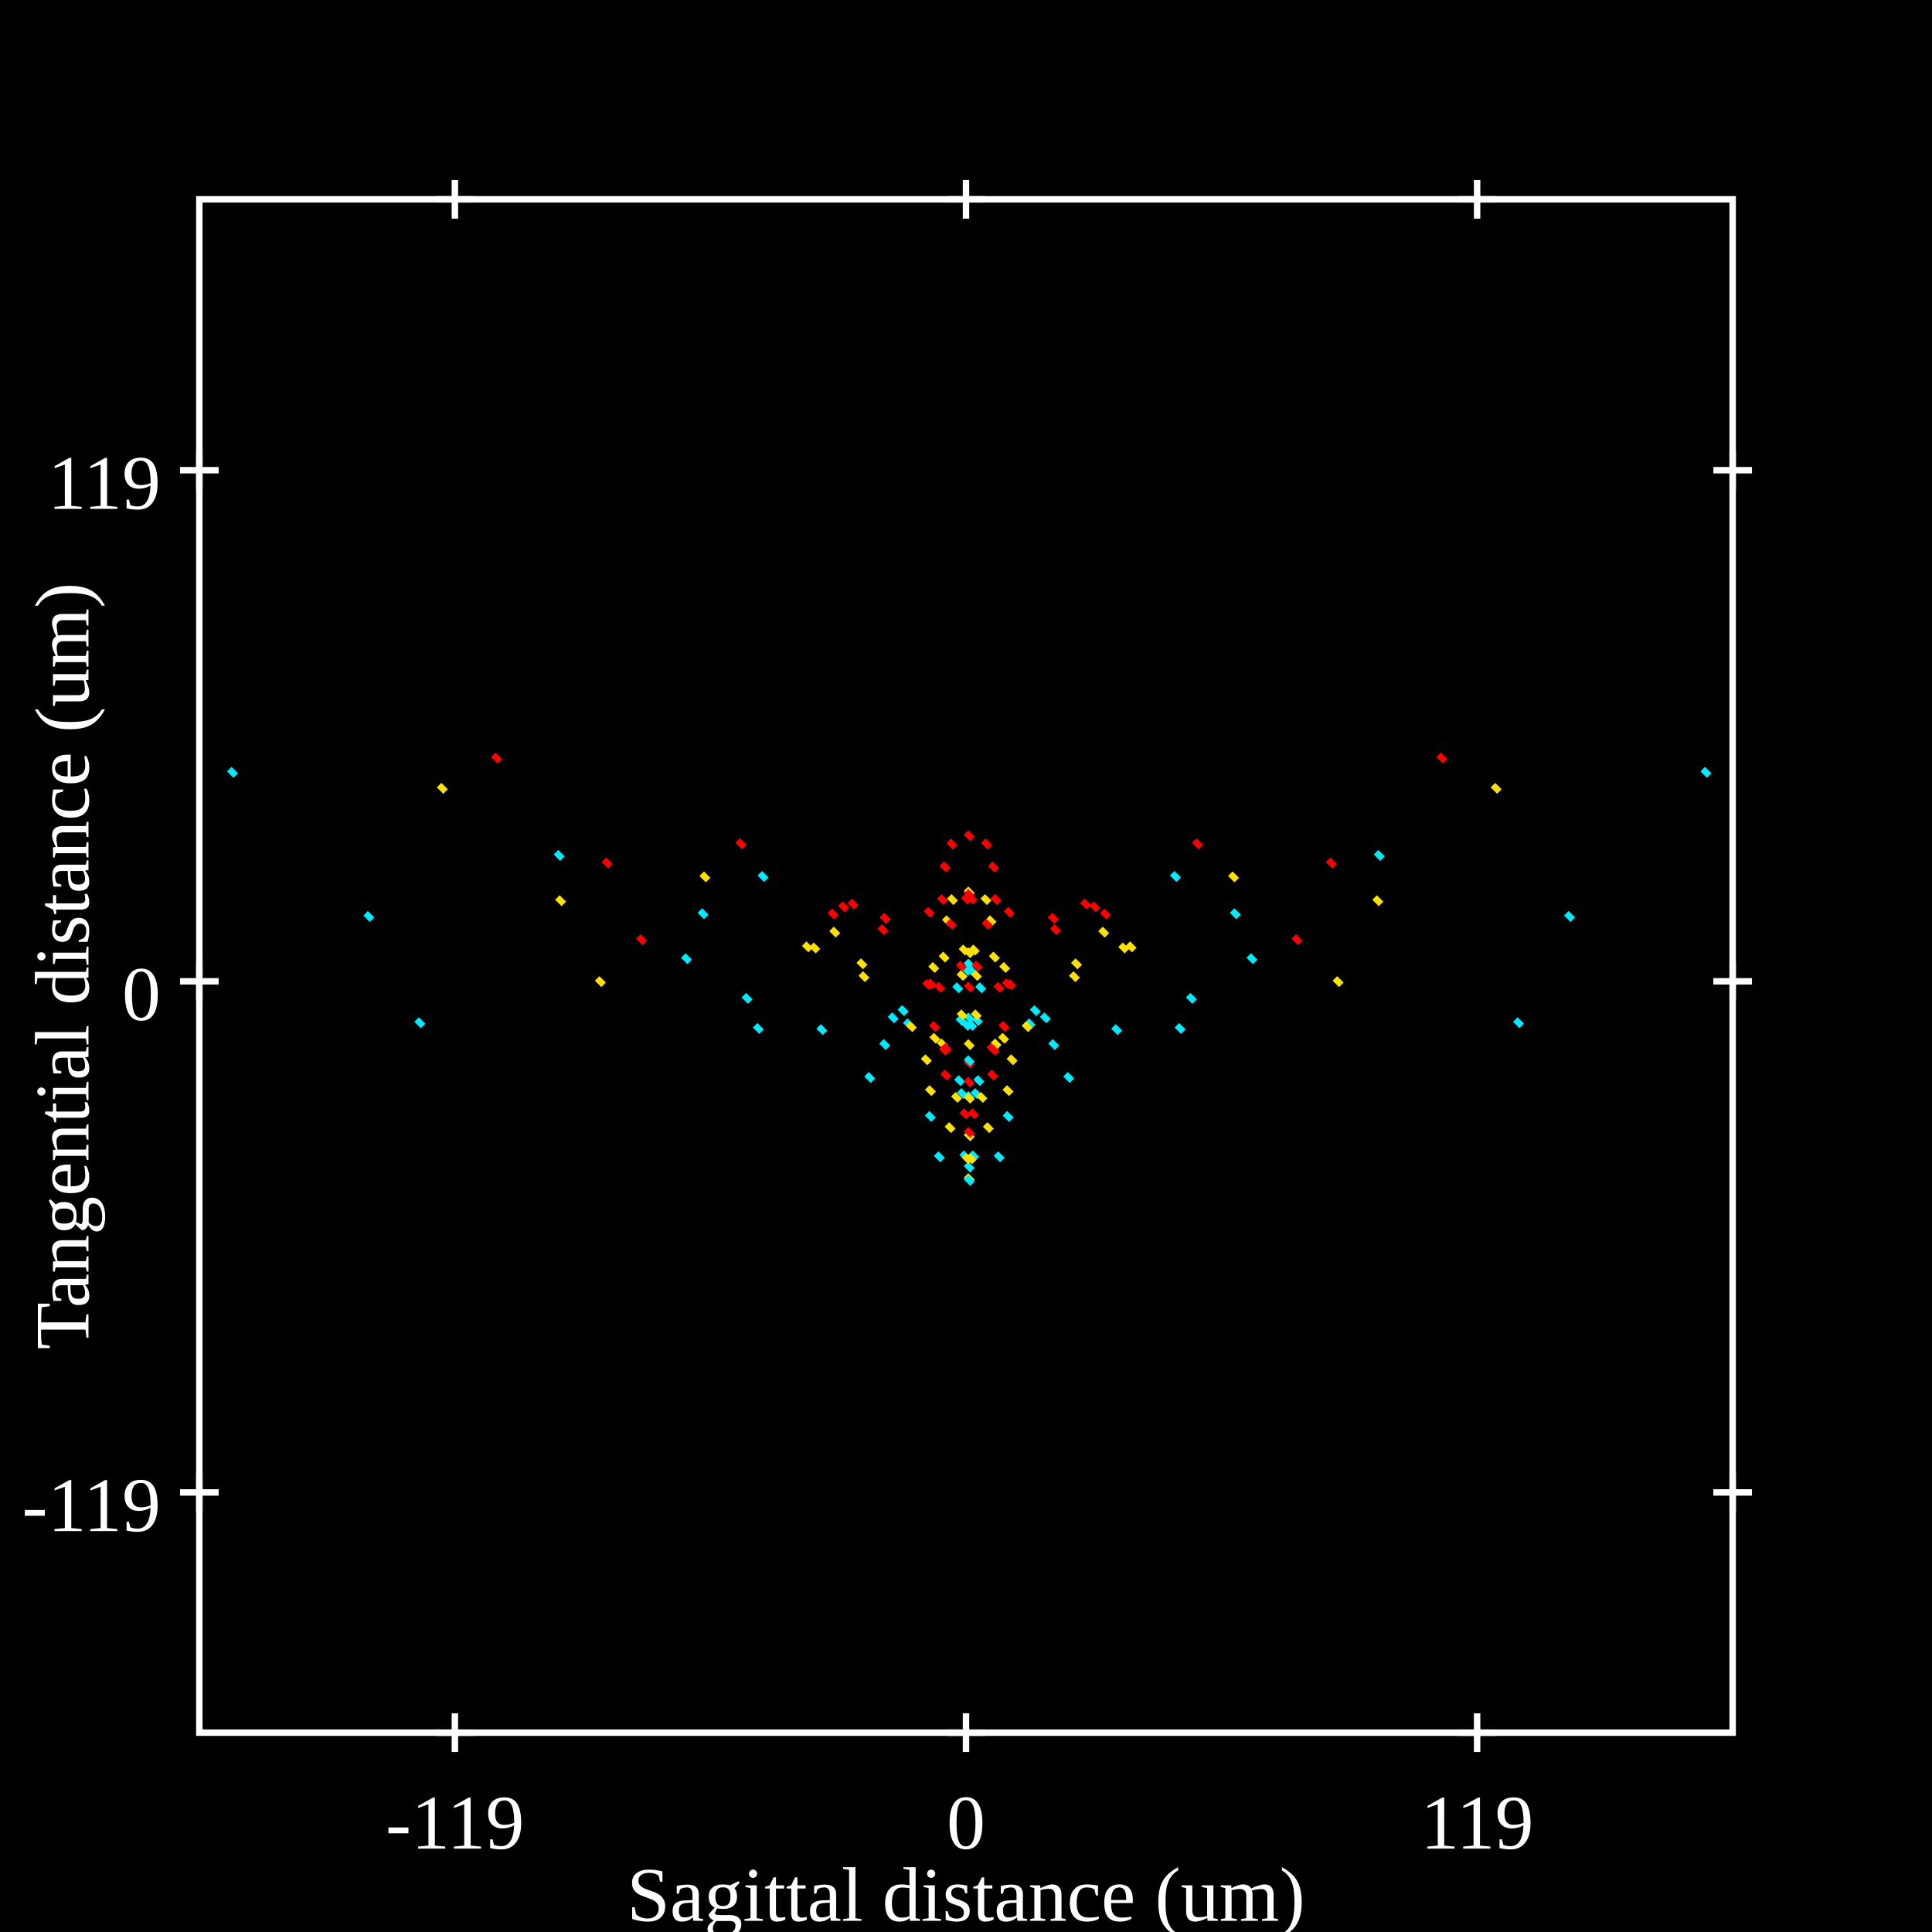
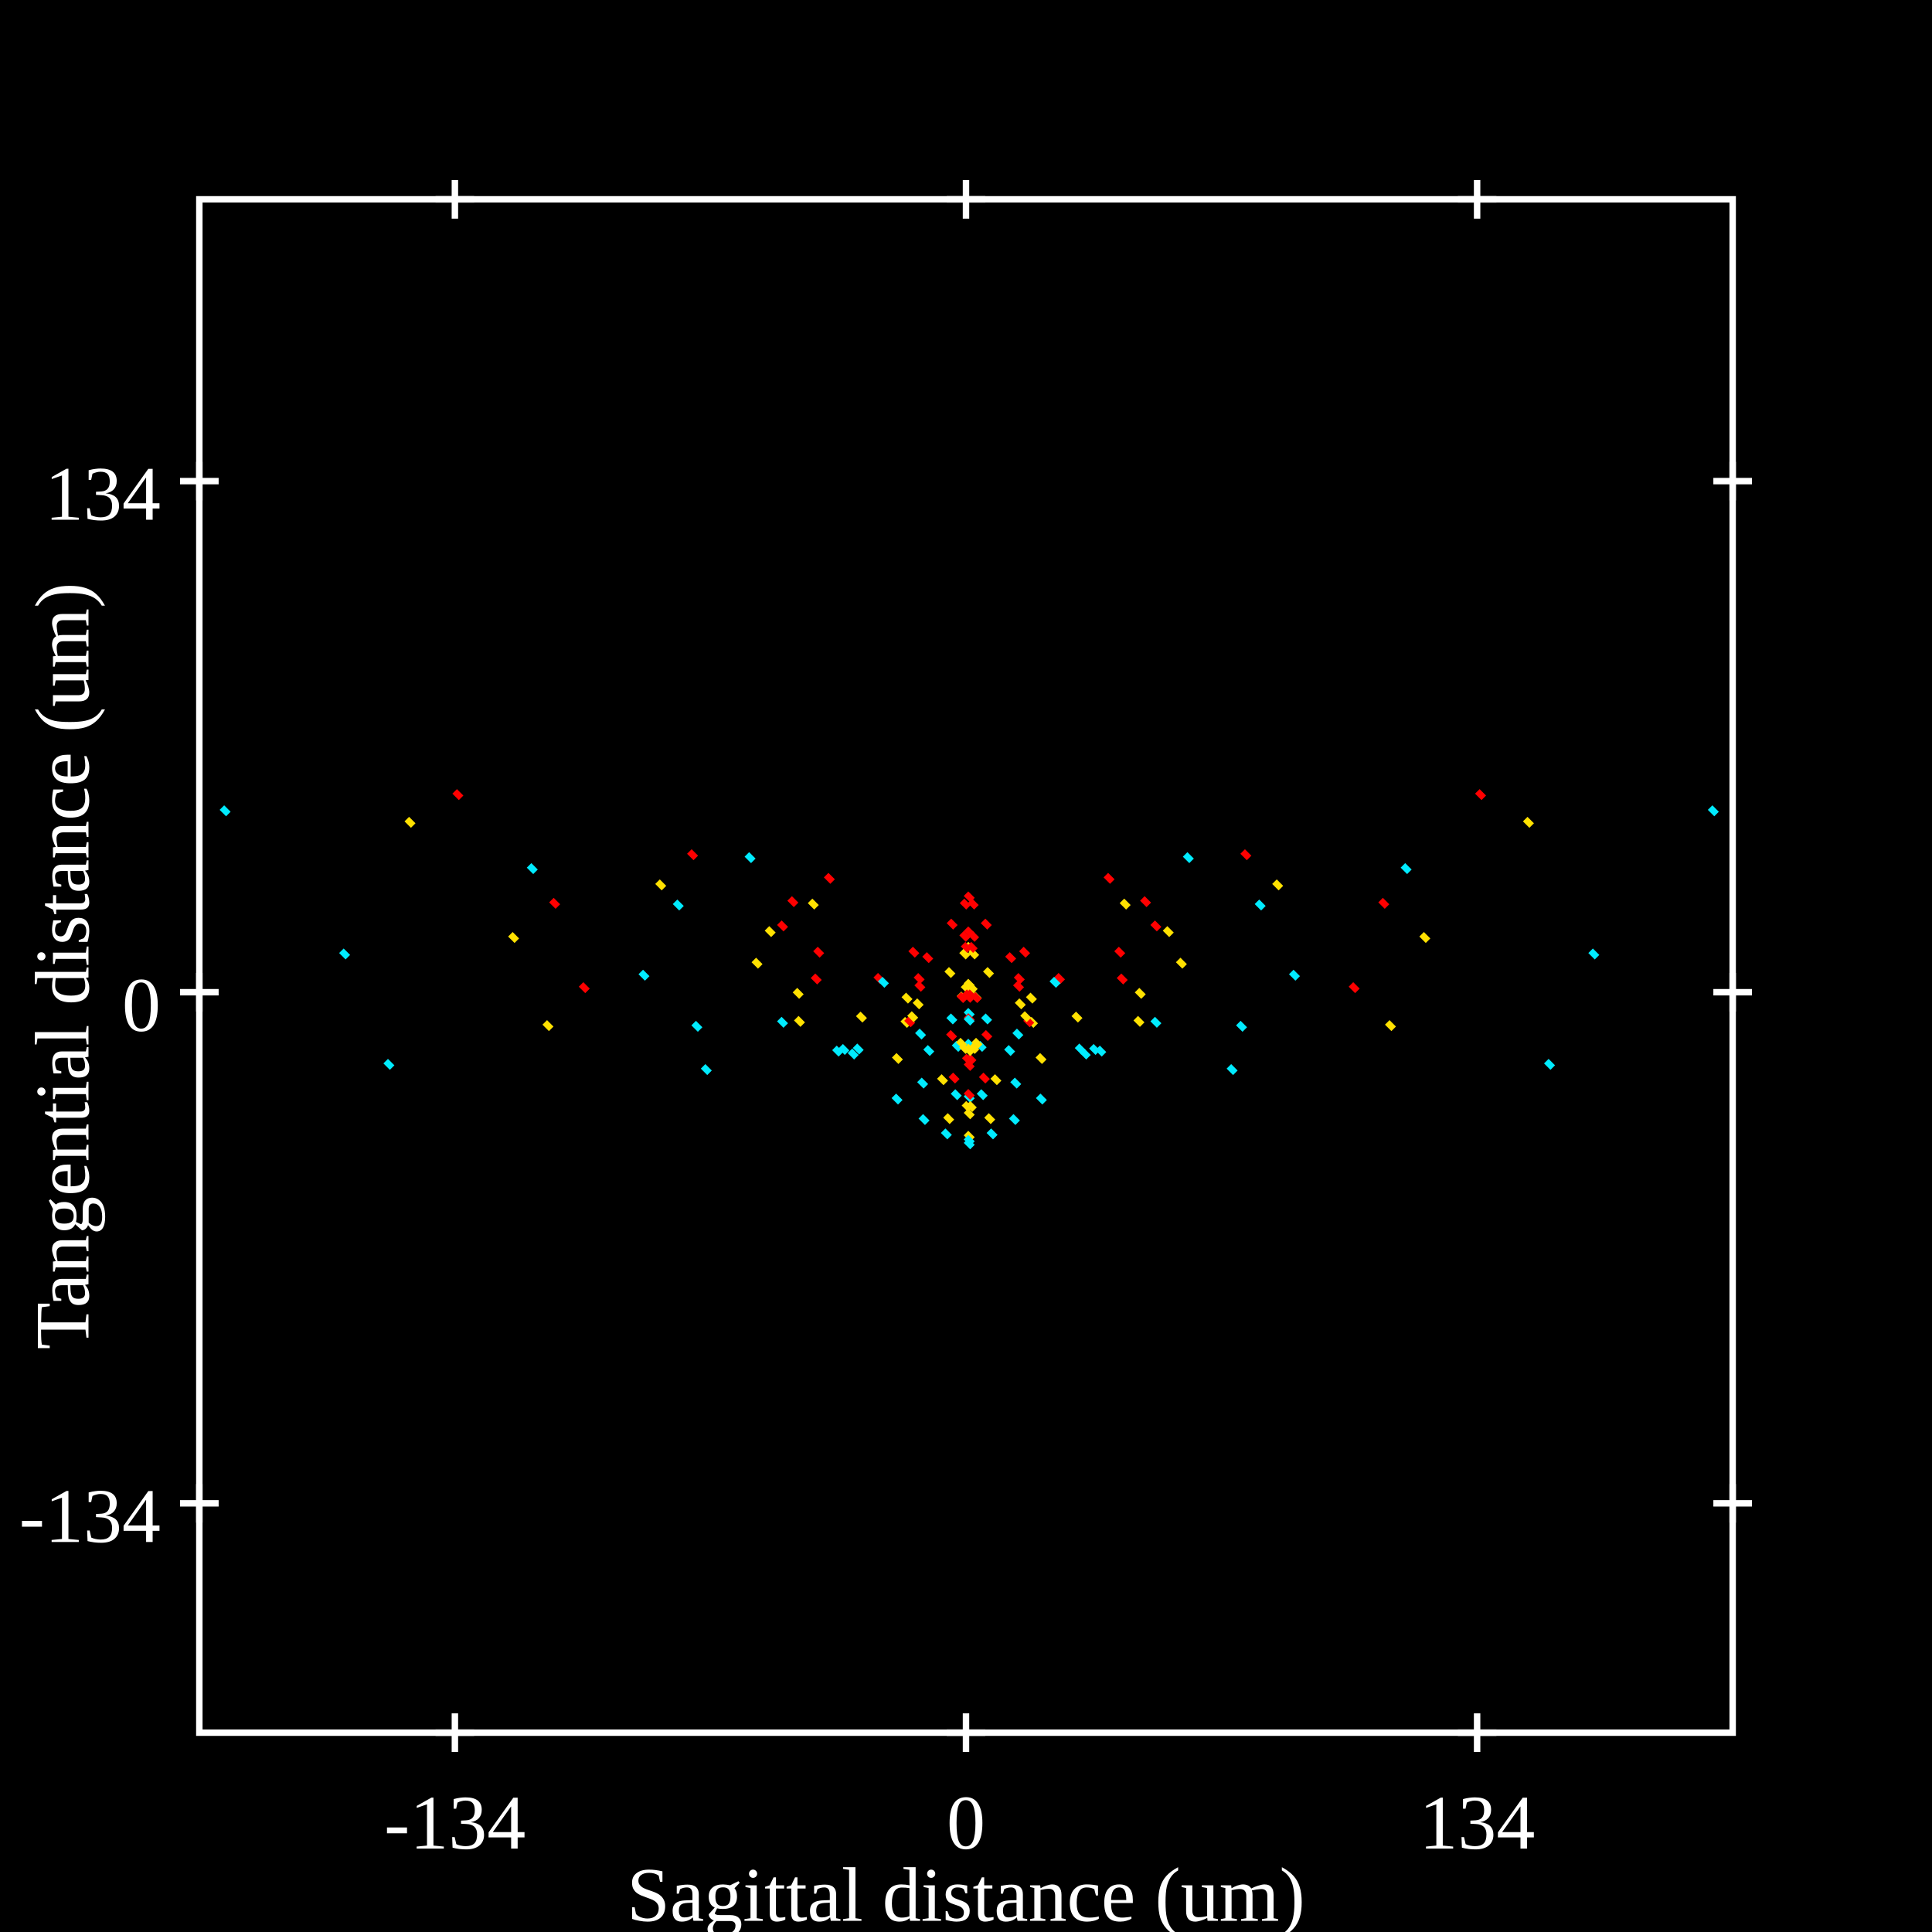
<svg xmlns="http://www.w3.org/2000/svg" xmlns:xlink="http://www.w3.org/1999/xlink" width="300px" height="300px" version="1.1">
  <rect x="0" y="0" width="300" height="300" fill="#000000" />
  <defs>
    <g id="dot">
      <line x1="1" y1="1" x2="0" y2="0" />
    </g>
    <g id="cross">
      <line x1="-3" y1="0" x2="3" y2="0" />
      <line x1="0" y1="-3" x2="0" y2="3" />
    </g>
    <g id="square">
      <line x1="-3" y1="-3" x2="-3" y2="3" />
      <line x1="-3" y1="3" x2="3" y2="3" />
      <line x1="3" y1="3" x2="3" y2="-3" />
      <line x1="3" y1="-3" x2="-3" y2="-3" />
    </g>
    <g id="round">
      <ellipse cx="0" cy="0" rx="3" ry="3" fill="none" />
    </g>
    <g id="triangle">
      <line x1="0" y1="-3" x2="-3" y2="3" />
      <line x1="-3" y1="3" x2="3" y2="3" />
      <line x1="0" y1="-3" x2="3" y2="3" />
    </g>
  </defs>
  <polygon fill="none" stroke="#ffffff" points="30.952,269.048 30.952,30.952 269.048,30.952 269.048,269.048 " />
  <text style="font-size:12;text-align:center;text-anchor:middle;" x="150" y="298.262" fill="#ffffff">Sagittal distance (um)</text>
  <use x="70.635" y="30.952" xlink:href="#cross" stroke="#ffffff" />
  <use x="70.635" y="269.048" xlink:href="#cross" stroke="#ffffff" />
-   <text style="font-size:12;text-align:center;text-anchor:middle;" x="70.635" y="287.048" fill="#ffffff">-119</text>
+   <text style="font-size:12;text-align:center;text-anchor:middle;" x="70.635" y="287.048" fill="#ffffff">-134</text>
  <use x="150" y="30.952" xlink:href="#cross" stroke="#ffffff" />
  <use x="150" y="269.048" xlink:href="#cross" stroke="#ffffff" />
  <text style="font-size:12;text-align:center;text-anchor:middle;" x="150" y="287.048" fill="#ffffff">0</text>
  <use x="229.365" y="30.952" xlink:href="#cross" stroke="#ffffff" />
  <use x="229.365" y="269.048" xlink:href="#cross" stroke="#ffffff" />
-   <text style="font-size:12;text-align:center;text-anchor:middle;" x="229.365" y="287.048" fill="#ffffff">119</text>
+   <text style="font-size:12;text-align:center;text-anchor:middle;" x="229.365" y="287.048" fill="#ffffff">134</text>
  <text style="font-size:12;text-align:center;text-anchor:middle;" x="7.738" y="156" transform="rotate(-90,7.738,150)" fill="#ffffff">Tangential distance (um)</text>
-   <use x="269.048" y="231.745" xlink:href="#cross" stroke="#ffffff" />
-   <use x="30.952" y="231.745" xlink:href="#cross" stroke="#ffffff" />
-   <text style="font-size:12;text-align:right;text-anchor:end;" x="24.952" y="237.745" fill="#ffffff">-119</text>
-   <use x="269.048" y="152.38" xlink:href="#cross" stroke="#ffffff" />
-   <use x="30.952" y="152.38" xlink:href="#cross" stroke="#ffffff" />
-   <text style="font-size:12;text-align:right;text-anchor:end;" x="24.952" y="158.38" fill="#ffffff">0</text>
-   <use x="269.048" y="73.014" xlink:href="#cross" stroke="#ffffff" />
-   <use x="30.952" y="73.014" xlink:href="#cross" stroke="#ffffff" />
-   <text style="font-size:12;text-align:right;text-anchor:end;" x="24.952" y="79.014" fill="#ffffff">119</text>
-   <use x="207.277" y="151.928" xlink:href="#dot" stroke="#ffe100" />
-   <use x="200.889" y="145.413" xlink:href="#dot" stroke="#ff0000" />
-   <use x="235.302" y="158.312" xlink:href="#dot" stroke="#00ebff" />
-   <use x="166.341" y="151.156" xlink:href="#dot" stroke="#ffe100" />
-   <use x="163.401" y="143.856" xlink:href="#dot" stroke="#ff0000" />
-   <use x="182.749" y="159.202" xlink:href="#dot" stroke="#00ebff" />
-   <use x="150.786" y="147.018" xlink:href="#dot" stroke="#ffe100" />
-   <use x="149.59" y="139.099" xlink:href="#dot" stroke="#ff0000" />
-   <use x="160.265" y="156.43" xlink:href="#dot" stroke="#00ebff" />
-   <use x="146.621" y="142.474" xlink:href="#dot" stroke="#ffe100" />
-   <use x="146.232" y="134.113" xlink:href="#dot" stroke="#ff0000" />
-   <use x="151.784" y="152.881" xlink:href="#dot" stroke="#00ebff" />
-   <use x="147.397" y="139.186" xlink:href="#dot" stroke="#ffe100" />
-   <use x="147.313" y="130.562" xlink:href="#dot" stroke="#ff0000" />
-   <use x="149.665" y="150.193" xlink:href="#dot" stroke="#00ebff" />
-   <use x="150" y="138.003" xlink:href="#dot" stroke="#ffe100" />
-   <use x="150" y="129.292" xlink:href="#dot" stroke="#ff0000" />
-   <use x="150" y="149.21" xlink:href="#dot" stroke="#00ebff" />
-   <use x="152.603" y="139.186" xlink:href="#dot" stroke="#ffe100" />
-   <use x="152.687" y="130.562" xlink:href="#dot" stroke="#ff0000" />
-   <use x="150.335" y="150.193" xlink:href="#dot" stroke="#00ebff" />
-   <use x="153.379" y="142.474" xlink:href="#dot" stroke="#ffe100" />
-   <use x="153.768" y="134.113" xlink:href="#dot" stroke="#ff0000" />
-   <use x="148.216" y="152.881" xlink:href="#dot" stroke="#00ebff" />
-   <use x="149.214" y="147.018" xlink:href="#dot" stroke="#ffe100" />
-   <use x="150.41" y="139.099" xlink:href="#dot" stroke="#ff0000" />
-   <use x="139.735" y="156.43" xlink:href="#dot" stroke="#00ebff" />
-   <use x="133.659" y="151.156" xlink:href="#dot" stroke="#ffe100" />
-   <use x="136.599" y="143.856" xlink:href="#dot" stroke="#ff0000" />
-   <use x="117.251" y="159.202" xlink:href="#dot" stroke="#00ebff" />
-   <use x="92.723" y="151.928" xlink:href="#dot" stroke="#ffe100" />
-   <use x="99.111" y="145.413" xlink:href="#dot" stroke="#ff0000" />
-   <use x="64.698" y="158.312" xlink:href="#dot" stroke="#00ebff" />
-   <use x="213.449" y="139.358" xlink:href="#dot" stroke="#ffe100" />
-   <use x="206.227" y="133.509" xlink:href="#dot" stroke="#ff0000" />
-   <use x="243.222" y="141.811" xlink:href="#dot" stroke="#00ebff" />
-   <use x="166.658" y="149.162" xlink:href="#dot" stroke="#ffe100" />
-   <use x="163.055" y="142.086" xlink:href="#dot" stroke="#ff0000" />
-   <use x="184.497" y="154.524" xlink:href="#dot" stroke="#00ebff" />
-   <use x="148.886" y="150.969" xlink:href="#dot" stroke="#ffe100" />
-   <use x="147.2" y="142.999" xlink:href="#dot" stroke="#ff0000" />
-   <use x="159.443" y="158.477" xlink:href="#dot" stroke="#00ebff" />
-   <use x="144.493" y="149.731" xlink:href="#dot" stroke="#ffe100" />
-   <use x="143.781" y="141.153" xlink:href="#dot" stroke="#ff0000" />
-   <use x="150.374" y="158.714" xlink:href="#dot" stroke="#00ebff" />
-   <use x="146.102" y="148.114" xlink:href="#dot" stroke="#ffe100" />
-   <use x="145.857" y="139.182" xlink:href="#dot" stroke="#ff0000" />
-   <use x="148.727" y="157.958" xlink:href="#dot" stroke="#00ebff" />
-   <use x="150" y="147.44" xlink:href="#dot" stroke="#ffe100" />
-   <use x="150" y="138.393" xlink:href="#dot" stroke="#ff0000" />
-   <use x="150" y="157.568" xlink:href="#dot" stroke="#00ebff" />
-   <use x="153.898" y="148.114" xlink:href="#dot" stroke="#ffe100" />
-   <use x="154.143" y="139.182" xlink:href="#dot" stroke="#ff0000" />
-   <use x="151.273" y="157.958" xlink:href="#dot" stroke="#00ebff" />
-   <use x="155.507" y="149.731" xlink:href="#dot" stroke="#ffe100" />
-   <use x="156.219" y="141.153" xlink:href="#dot" stroke="#ff0000" />
-   <use x="149.626" y="158.714" xlink:href="#dot" stroke="#00ebff" />
-   <use x="151.114" y="150.969" xlink:href="#dot" stroke="#ffe100" />
-   <use x="152.8" y="142.999" xlink:href="#dot" stroke="#ff0000" />
-   <use x="140.557" y="158.477" xlink:href="#dot" stroke="#00ebff" />
-   <use x="133.342" y="149.162" xlink:href="#dot" stroke="#ffe100" />
-   <use x="136.945" y="142.086" xlink:href="#dot" stroke="#ff0000" />
-   <use x="115.503" y="154.524" xlink:href="#dot" stroke="#00ebff" />
-   <use x="86.551" y="139.358" xlink:href="#dot" stroke="#ffe100" />
-   <use x="93.773" y="133.509" xlink:href="#dot" stroke="#ff0000" />
-   <use x="56.778" y="141.811" xlink:href="#dot" stroke="#00ebff" />
-   <use x="231.819" y="121.912" xlink:href="#dot" stroke="#ffe100" />
-   <use x="223.391" y="117.206" xlink:href="#dot" stroke="#ff0000" />
-   <use x="264.396" y="119.427" xlink:href="#dot" stroke="#00ebff" />
-   <use x="173.99" y="146.699" xlink:href="#dot" stroke="#ffe100" />
-   <use x="169.503" y="140.311" xlink:href="#dot" stroke="#ff0000" />
-   <use x="193.905" y="148.366" xlink:href="#dot" stroke="#00ebff" />
-   <use x="151.09" y="157.091" xlink:href="#dot" stroke="#ffe100" />
-   <use x="148.779" y="149.526" xlink:href="#dot" stroke="#ff0000" />
-   <use x="163.12" y="161.697" xlink:href="#dot" stroke="#00ebff" />
-   <use x="144.665" y="160.726" xlink:href="#dot" stroke="#ffe100" />
-   <use x="143.552" y="152.379" xlink:href="#dot" stroke="#ff0000" />
-   <use x="151.493" y="167.296" xlink:href="#dot" stroke="#00ebff" />
-   <use x="145.843" y="161.612" xlink:href="#dot" stroke="#ffe100" />
-   <use x="145.403" y="152.816" xlink:href="#dot" stroke="#ff0000" />
-   <use x="148.932" y="169.311" xlink:href="#dot" stroke="#00ebff" />
-   <use x="150" y="161.71" xlink:href="#dot" stroke="#ffe100" />
-   <use x="150" y="152.768" xlink:href="#dot" stroke="#ff0000" />
-   <use x="150" y="169.778" xlink:href="#dot" stroke="#00ebff" />
-   <use x="154.157" y="161.612" xlink:href="#dot" stroke="#ffe100" />
-   <use x="154.597" y="152.816" xlink:href="#dot" stroke="#ff0000" />
-   <use x="151.068" y="169.311" xlink:href="#dot" stroke="#00ebff" />
-   <use x="155.335" y="160.726" xlink:href="#dot" stroke="#ffe100" />
-   <use x="156.448" y="152.379" xlink:href="#dot" stroke="#ff0000" />
-   <use x="148.507" y="167.296" xlink:href="#dot" stroke="#00ebff" />
-   <use x="148.91" y="157.091" xlink:href="#dot" stroke="#ffe100" />
-   <use x="151.221" y="149.526" xlink:href="#dot" stroke="#ff0000" />
-   <use x="136.88" y="161.697" xlink:href="#dot" stroke="#00ebff" />
-   <use x="126.01" y="146.699" xlink:href="#dot" stroke="#ffe100" />
-   <use x="130.497" y="140.311" xlink:href="#dot" stroke="#ff0000" />
-   <use x="106.095" y="148.366" xlink:href="#dot" stroke="#00ebff" />
-   <use x="68.181" y="121.912" xlink:href="#dot" stroke="#ffe100" />
-   <use x="76.609" y="117.206" xlink:href="#dot" stroke="#ff0000" />
-   <use x="35.604" y="119.427" xlink:href="#dot" stroke="#00ebff" />
-   <use x="191.041" y="135.663" xlink:href="#dot" stroke="#ffe100" />
-   <use x="185.442" y="130.522" xlink:href="#dot" stroke="#ff0000" />
-   <use x="213.671" y="132.333" xlink:href="#dot" stroke="#00ebff" />
-   <use x="158.992" y="158.914" xlink:href="#dot" stroke="#ffe100" />
-   <use x="155.918" y="152.281" xlink:href="#dot" stroke="#ff0000" />
-   <use x="172.891" y="159.377" xlink:href="#dot" stroke="#00ebff" />
-   <use x="148.036" y="169.905" xlink:href="#dot" stroke="#ffe100" />
-   <use x="146.444" y="162.297" xlink:href="#dot" stroke="#ff0000" />
-   <use x="156.042" y="172.865" xlink:href="#dot" stroke="#00ebff" />
-   <use x="147.031" y="174.598" xlink:href="#dot" stroke="#ffe100" />
-   <use x="146.359" y="166.437" xlink:href="#dot" stroke="#ff0000" />
-   <use x="150.69" y="178.98" xlink:href="#dot" stroke="#00ebff" />
-   <use x="150" y="175.875" xlink:href="#dot" stroke="#ffe100" />
-   <use x="150" y="167.534" xlink:href="#dot" stroke="#ff0000" />
-   <use x="150" y="180.72" xlink:href="#dot" stroke="#00ebff" />
-   <use x="152.969" y="174.598" xlink:href="#dot" stroke="#ffe100" />
-   <use x="153.641" y="166.437" xlink:href="#dot" stroke="#ff0000" />
-   <use x="149.31" y="178.98" xlink:href="#dot" stroke="#00ebff" />
-   <use x="151.964" y="169.905" xlink:href="#dot" stroke="#ffe100" />
-   <use x="153.556" y="162.297" xlink:href="#dot" stroke="#ff0000" />
-   <use x="143.958" y="172.865" xlink:href="#dot" stroke="#00ebff" />
-   <use x="141.008" y="158.914" xlink:href="#dot" stroke="#ffe100" />
-   <use x="144.082" y="152.281" xlink:href="#dot" stroke="#ff0000" />
-   <use x="127.109" y="159.377" xlink:href="#dot" stroke="#00ebff" />
-   <use x="108.959" y="135.663" xlink:href="#dot" stroke="#ffe100" />
-   <use x="114.558" y="130.522" xlink:href="#dot" stroke="#ff0000" />
-   <use x="86.329" y="132.333" xlink:href="#dot" stroke="#00ebff" />
-   <use x="175.133" y="146.528" xlink:href="#dot" stroke="#ffe100" />
-   <use x="171.144" y="141.428" xlink:href="#dot" stroke="#ff0000" />
-   <use x="191.323" y="141.383" xlink:href="#dot" stroke="#00ebff" />
-   <use x="156.021" y="168.852" xlink:href="#dot" stroke="#ffe100" />
-   <use x="153.861" y="162.554" xlink:href="#dot" stroke="#ff0000" />
-   <use x="165.452" y="166.805" xlink:href="#dot" stroke="#00ebff" />
-   <use x="150.3" y="179.422" xlink:href="#dot" stroke="#ffe100" />
-   <use x="149.355" y="172.449" xlink:href="#dot" stroke="#ff0000" />
-   <use x="154.644" y="179.128" xlink:href="#dot" stroke="#00ebff" />
-   <use x="150" y="182.52" xlink:href="#dot" stroke="#ffe100" />
-   <use x="150" y="175.329" xlink:href="#dot" stroke="#ff0000" />
-   <use x="150" y="182.794" xlink:href="#dot" stroke="#00ebff" />
-   <use x="149.7" y="179.422" xlink:href="#dot" stroke="#ffe100" />
-   <use x="150.645" y="172.449" xlink:href="#dot" stroke="#ff0000" />
-   <use x="145.356" y="179.128" xlink:href="#dot" stroke="#00ebff" />
-   <use x="143.979" y="168.852" xlink:href="#dot" stroke="#ffe100" />
-   <use x="146.139" y="162.554" xlink:href="#dot" stroke="#ff0000" />
-   <use x="134.548" y="166.805" xlink:href="#dot" stroke="#00ebff" />
-   <use x="124.867" y="146.528" xlink:href="#dot" stroke="#ffe100" />
-   <use x="128.856" y="141.428" xlink:href="#dot" stroke="#ff0000" />
-   <use x="108.677" y="141.383" xlink:href="#dot" stroke="#00ebff" />
-   <use x="170.883" y="144.239" xlink:href="#dot" stroke="#ffe100" />
-   <use x="168.056" y="139.881" xlink:href="#dot" stroke="#ff0000" />
-   <use x="182.014" y="135.595" xlink:href="#dot" stroke="#00ebff" />
-   <use x="156.658" y="164.059" xlink:href="#dot" stroke="#ffe100" />
-   <use x="155.395" y="158.885" xlink:href="#dot" stroke="#ff0000" />
-   <use x="161.815" y="157.548" xlink:href="#dot" stroke="#00ebff" />
-   <use x="150" y="170.023" xlink:href="#dot" stroke="#ffe100" />
-   <use x="150" y="164.585" xlink:href="#dot" stroke="#ff0000" />
-   <use x="150" y="164.2" xlink:href="#dot" stroke="#00ebff" />
-   <use x="143.342" y="164.059" xlink:href="#dot" stroke="#ffe100" />
-   <use x="144.605" y="158.885" xlink:href="#dot" stroke="#ff0000" />
-   <use x="138.185" y="157.548" xlink:href="#dot" stroke="#00ebff" />
-   <use x="129.117" y="144.239" xlink:href="#dot" stroke="#ffe100" />
-   <use x="131.944" y="139.881" xlink:href="#dot" stroke="#ff0000" />
-   <use x="117.986" y="135.595" xlink:href="#dot" stroke="#00ebff" />
+   <use x="269.048" y="233.437" xlink:href="#cross" stroke="#ffffff" />
+   <use x="30.952" y="233.437" xlink:href="#cross" stroke="#ffffff" />
+   <text style="font-size:12;text-align:right;text-anchor:end;" x="24.952" y="239.437" fill="#ffffff">-134</text>
+   <use x="269.048" y="154.072" xlink:href="#cross" stroke="#ffffff" />
+   <use x="30.952" y="154.072" xlink:href="#cross" stroke="#ffffff" />
+   <text style="font-size:12;text-align:right;text-anchor:end;" x="24.952" y="160.072" fill="#ffffff">0</text>
+   <use x="269.048" y="74.707" xlink:href="#cross" stroke="#ffffff" />
+   <use x="30.952" y="74.707" xlink:href="#cross" stroke="#ffffff" />
+   <text style="font-size:12;text-align:right;text-anchor:end;" x="24.952" y="80.707" fill="#ffffff">134</text>
+   <use x="215.411" y="158.757" xlink:href="#dot" stroke="#ffe100" />
+   <use x="209.774" y="152.863" xlink:href="#dot" stroke="#ff0000" />
+   <use x="240.11" y="164.774" xlink:href="#dot" stroke="#00ebff" />
+   <use x="176.357" y="158.102" xlink:href="#dot" stroke="#ffe100" />
+   <use x="173.758" y="151.517" xlink:href="#dot" stroke="#ff0000" />
+   <use x="190.824" y="165.583" xlink:href="#dot" stroke="#00ebff" />
+   <use x="159.66" y="154.488" xlink:href="#dot" stroke="#ffe100" />
+   <use x="158.599" y="147.358" xlink:href="#dot" stroke="#ff0000" />
+   <use x="168.021" y="163.171" xlink:href="#dot" stroke="#00ebff" />
+   <use x="152.998" y="150.513" xlink:href="#dot" stroke="#ffe100" />
+   <use x="152.65" y="142.994" xlink:href="#dot" stroke="#ff0000" />
+   <use x="157.555" y="160.071" xlink:href="#dot" stroke="#00ebff" />
+   <use x="150.694" y="147.634" xlink:href="#dot" stroke="#ffe100" />
+   <use x="150.617" y="139.884" xlink:href="#dot" stroke="#ff0000" />
+   <use x="152.696" y="157.721" xlink:href="#dot" stroke="#00ebff" />
+   <use x="150" y="146.599" xlink:href="#dot" stroke="#ffe100" />
+   <use x="150" y="138.771" xlink:href="#dot" stroke="#ff0000" />
+   <use x="150" y="156.862" xlink:href="#dot" stroke="#00ebff" />
+   <use x="149.306" y="147.634" xlink:href="#dot" stroke="#ffe100" />
+   <use x="149.383" y="139.884" xlink:href="#dot" stroke="#ff0000" />
+   <use x="147.304" y="157.721" xlink:href="#dot" stroke="#00ebff" />
+   <use x="147.002" y="150.513" xlink:href="#dot" stroke="#ffe100" />
+   <use x="147.35" y="142.994" xlink:href="#dot" stroke="#ff0000" />
+   <use x="142.445" y="160.071" xlink:href="#dot" stroke="#00ebff" />
+   <use x="140.34" y="154.488" xlink:href="#dot" stroke="#ffe100" />
+   <use x="141.401" y="147.358" xlink:href="#dot" stroke="#ff0000" />
+   <use x="131.979" y="163.171" xlink:href="#dot" stroke="#00ebff" />
+   <use x="123.643" y="158.102" xlink:href="#dot" stroke="#ffe100" />
+   <use x="126.242" y="151.517" xlink:href="#dot" stroke="#ff0000" />
+   <use x="109.176" y="165.583" xlink:href="#dot" stroke="#00ebff" />
+   <use x="84.589" y="158.757" xlink:href="#dot" stroke="#ffe100" />
+   <use x="90.226" y="152.863" xlink:href="#dot" stroke="#ff0000" />
+   <use x="59.89" y="164.774" xlink:href="#dot" stroke="#00ebff" />
+   <use x="220.748" y="145.075" xlink:href="#dot" stroke="#ffe100" />
+   <use x="214.376" y="139.767" xlink:href="#dot" stroke="#ff0000" />
+   <use x="246.987" y="147.634" xlink:href="#dot" stroke="#00ebff" />
+   <use x="176.559" y="153.747" xlink:href="#dot" stroke="#ffe100" />
+   <use x="173.377" y="147.357" xlink:href="#dot" stroke="#ff0000" />
+   <use x="192.287" y="158.865" xlink:href="#dot" stroke="#00ebff" />
+   <use x="157.93" y="155.377" xlink:href="#dot" stroke="#ffe100" />
+   <use x="156.437" y="148.201" xlink:href="#dot" stroke="#ff0000" />
+   <use x="167.241" y="162.386" xlink:href="#dot" stroke="#00ebff" />
+   <use x="151.087" y="154.32" xlink:href="#dot" stroke="#ffe100" />
+   <use x="150.455" y="146.609" xlink:href="#dot" stroke="#ff0000" />
+   <use x="156.277" y="162.627" xlink:href="#dot" stroke="#00ebff" />
+   <use x="149.534" y="152.917" xlink:href="#dot" stroke="#ffe100" />
+   <use x="149.316" y="144.894" xlink:href="#dot" stroke="#ff0000" />
+   <use x="151.852" y="161.983" xlink:href="#dot" stroke="#00ebff" />
+   <use x="150" y="152.332" xlink:href="#dot" stroke="#ffe100" />
+   <use x="150" y="144.207" xlink:href="#dot" stroke="#ff0000" />
+   <use x="150" y="161.647" xlink:href="#dot" stroke="#00ebff" />
+   <use x="150.466" y="152.917" xlink:href="#dot" stroke="#ffe100" />
+   <use x="150.684" y="144.894" xlink:href="#dot" stroke="#ff0000" />
+   <use x="148.148" y="161.983" xlink:href="#dot" stroke="#00ebff" />
+   <use x="148.913" y="154.32" xlink:href="#dot" stroke="#ffe100" />
+   <use x="149.545" y="146.609" xlink:href="#dot" stroke="#ff0000" />
+   <use x="143.723" y="162.627" xlink:href="#dot" stroke="#00ebff" />
+   <use x="142.07" y="155.377" xlink:href="#dot" stroke="#ffe100" />
+   <use x="143.563" y="148.201" xlink:href="#dot" stroke="#ff0000" />
+   <use x="132.759" y="162.386" xlink:href="#dot" stroke="#00ebff" />
+   <use x="123.441" y="153.747" xlink:href="#dot" stroke="#ffe100" />
+   <use x="126.623" y="147.357" xlink:href="#dot" stroke="#ff0000" />
+   <use x="107.713" y="158.865" xlink:href="#dot" stroke="#00ebff" />
+   <use x="79.252" y="145.075" xlink:href="#dot" stroke="#ffe100" />
+   <use x="85.624" y="139.767" xlink:href="#dot" stroke="#ff0000" />
+   <use x="53.013" y="147.634" xlink:href="#dot" stroke="#00ebff" />
+   <use x="236.835" y="127.19" xlink:href="#dot" stroke="#ffe100" />
+   <use x="229.4" y="122.886" xlink:href="#dot" stroke="#ff0000" />
+   <use x="265.544" y="125.401" xlink:href="#dot" stroke="#00ebff" />
+   <use x="182.947" y="149.063" xlink:href="#dot" stroke="#ffe100" />
+   <use x="178.985" y="143.279" xlink:href="#dot" stroke="#ff0000" />
+   <use x="200.503" y="150.93" xlink:href="#dot" stroke="#00ebff" />
+   <use x="159.82" y="158.261" xlink:href="#dot" stroke="#ffe100" />
+   <use x="157.776" y="151.441" xlink:href="#dot" stroke="#ff0000" />
+   <use x="170.429" y="162.715" xlink:href="#dot" stroke="#00ebff" />
+   <use x="151.205" y="161.501" xlink:href="#dot" stroke="#ffe100" />
+   <use x="150.22" y="153.991" xlink:href="#dot" stroke="#ff0000" />
+   <use x="157.229" y="167.684" xlink:href="#dot" stroke="#00ebff" />
+   <use x="149.29" y="162.305" xlink:href="#dot" stroke="#ffe100" />
+   <use x="148.9" y="154.401" xlink:href="#dot" stroke="#ff0000" />
+   <use x="152.016" y="169.483" xlink:href="#dot" stroke="#00ebff" />
+   <use x="150" y="162.401" xlink:href="#dot" stroke="#ffe100" />
+   <use x="150" y="154.368" xlink:href="#dot" stroke="#ff0000" />
+   <use x="150" y="169.903" xlink:href="#dot" stroke="#00ebff" />
+   <use x="150.71" y="162.305" xlink:href="#dot" stroke="#ffe100" />
+   <use x="151.1" y="154.401" xlink:href="#dot" stroke="#ff0000" />
+   <use x="147.984" y="169.483" xlink:href="#dot" stroke="#00ebff" />
+   <use x="148.795" y="161.501" xlink:href="#dot" stroke="#ffe100" />
+   <use x="149.78" y="153.991" xlink:href="#dot" stroke="#ff0000" />
+   <use x="142.771" y="167.684" xlink:href="#dot" stroke="#00ebff" />
+   <use x="140.18" y="158.261" xlink:href="#dot" stroke="#ffe100" />
+   <use x="142.224" y="151.441" xlink:href="#dot" stroke="#ff0000" />
+   <use x="129.571" y="162.715" xlink:href="#dot" stroke="#00ebff" />
+   <use x="117.053" y="149.063" xlink:href="#dot" stroke="#ffe100" />
+   <use x="121.015" y="143.279" xlink:href="#dot" stroke="#ff0000" />
+   <use x="99.497" y="150.93" xlink:href="#dot" stroke="#00ebff" />
+   <use x="63.165" y="127.19" xlink:href="#dot" stroke="#ffe100" />
+   <use x="70.6" y="122.886" xlink:href="#dot" stroke="#ff0000" />
+   <use x="34.456" y="125.401" xlink:href="#dot" stroke="#00ebff" />
+   <use x="197.9" y="136.907" xlink:href="#dot" stroke="#ffe100" />
+   <use x="192.958" y="132.221" xlink:href="#dot" stroke="#ff0000" />
+   <use x="217.847" y="134.375" xlink:href="#dot" stroke="#00ebff" />
+   <use x="166.733" y="157.433" xlink:href="#dot" stroke="#ffe100" />
+   <use x="164.017" y="151.433" xlink:href="#dot" stroke="#ff0000" />
+   <use x="178.988" y="158.241" xlink:href="#dot" stroke="#00ebff" />
+   <use x="154.145" y="167.154" xlink:href="#dot" stroke="#ffe100" />
+   <use x="152.737" y="160.295" xlink:href="#dot" stroke="#ff0000" />
+   <use x="161.206" y="170.16" xlink:href="#dot" stroke="#00ebff" />
+   <use x="150.322" y="171.315" xlink:href="#dot" stroke="#ffe100" />
+   <use x="149.727" y="163.968" xlink:href="#dot" stroke="#ff0000" />
+   <use x="153.55" y="175.573" xlink:href="#dot" stroke="#00ebff" />
+   <use x="150" y="172.449" xlink:href="#dot" stroke="#ffe100" />
+   <use x="150" y="164.944" xlink:href="#dot" stroke="#ff0000" />
+   <use x="150" y="177.114" xlink:href="#dot" stroke="#00ebff" />
+   <use x="149.678" y="171.315" xlink:href="#dot" stroke="#ffe100" />
+   <use x="150.273" y="163.968" xlink:href="#dot" stroke="#ff0000" />
+   <use x="146.45" y="175.573" xlink:href="#dot" stroke="#00ebff" />
+   <use x="145.855" y="167.154" xlink:href="#dot" stroke="#ffe100" />
+   <use x="147.263" y="160.295" xlink:href="#dot" stroke="#ff0000" />
+   <use x="138.794" y="170.16" xlink:href="#dot" stroke="#00ebff" />
+   <use x="133.267" y="157.433" xlink:href="#dot" stroke="#ffe100" />
+   <use x="135.983" y="151.433" xlink:href="#dot" stroke="#ff0000" />
+   <use x="121.012" y="158.241" xlink:href="#dot" stroke="#00ebff" />
+   <use x="102.1" y="136.907" xlink:href="#dot" stroke="#ffe100" />
+   <use x="107.042" y="132.221" xlink:href="#dot" stroke="#ff0000" />
+   <use x="82.153" y="134.375" xlink:href="#dot" stroke="#00ebff" />
+   <use x="180.906" y="144.161" xlink:href="#dot" stroke="#ffe100" />
+   <use x="177.385" y="139.51" xlink:href="#dot" stroke="#ff0000" />
+   <use x="195.179" y="140.03" xlink:href="#dot" stroke="#00ebff" />
+   <use x="161.149" y="163.863" xlink:href="#dot" stroke="#ffe100" />
+   <use x="159.241" y="158.158" xlink:href="#dot" stroke="#ff0000" />
+   <use x="169.465" y="162.461" xlink:href="#dot" stroke="#00ebff" />
+   <use x="153.187" y="173.2" xlink:href="#dot" stroke="#ffe100" />
+   <use x="152.352" y="166.9" xlink:href="#dot" stroke="#ff0000" />
+   <use x="157.018" y="173.341" xlink:href="#dot" stroke="#00ebff" />
+   <use x="150" y="175.938" xlink:href="#dot" stroke="#ffe100" />
+   <use x="150" y="169.446" xlink:href="#dot" stroke="#ff0000" />
+   <use x="150" y="176.579" xlink:href="#dot" stroke="#00ebff" />
+   <use x="146.813" y="173.2" xlink:href="#dot" stroke="#ffe100" />
+   <use x="147.648" y="166.9" xlink:href="#dot" stroke="#ff0000" />
+   <use x="142.982" y="173.341" xlink:href="#dot" stroke="#00ebff" />
+   <use x="138.851" y="163.863" xlink:href="#dot" stroke="#ffe100" />
+   <use x="140.759" y="158.158" xlink:href="#dot" stroke="#ff0000" />
+   <use x="130.535" y="162.461" xlink:href="#dot" stroke="#00ebff" />
+   <use x="119.094" y="144.161" xlink:href="#dot" stroke="#ffe100" />
+   <use x="122.615" y="139.51" xlink:href="#dot" stroke="#ff0000" />
+   <use x="104.821" y="140.03" xlink:href="#dot" stroke="#00ebff" />
+   <use x="174.213" y="139.887" xlink:href="#dot" stroke="#ffe100" />
+   <use x="171.717" y="135.89" xlink:href="#dot" stroke="#ff0000" />
+   <use x="184.026" y="132.674" xlink:href="#dot" stroke="#00ebff" />
+   <use x="158.775" y="157.37" xlink:href="#dot" stroke="#ffe100" />
+   <use x="157.659" y="152.654" xlink:href="#dot" stroke="#ff0000" />
+   <use x="163.322" y="152.035" xlink:href="#dot" stroke="#00ebff" />
+   <use x="150" y="162.631" xlink:href="#dot" stroke="#ffe100" />
+   <use x="150" y="157.683" xlink:href="#dot" stroke="#ff0000" />
+   <use x="150" y="157.903" xlink:href="#dot" stroke="#00ebff" />
+   <use x="141.225" y="157.37" xlink:href="#dot" stroke="#ffe100" />
+   <use x="142.341" y="152.654" xlink:href="#dot" stroke="#ff0000" />
+   <use x="136.678" y="152.035" xlink:href="#dot" stroke="#00ebff" />
+   <use x="125.787" y="139.887" xlink:href="#dot" stroke="#ffe100" />
+   <use x="128.283" y="135.89" xlink:href="#dot" stroke="#ff0000" />
+   <use x="115.974" y="132.674" xlink:href="#dot" stroke="#00ebff" />
</svg>
